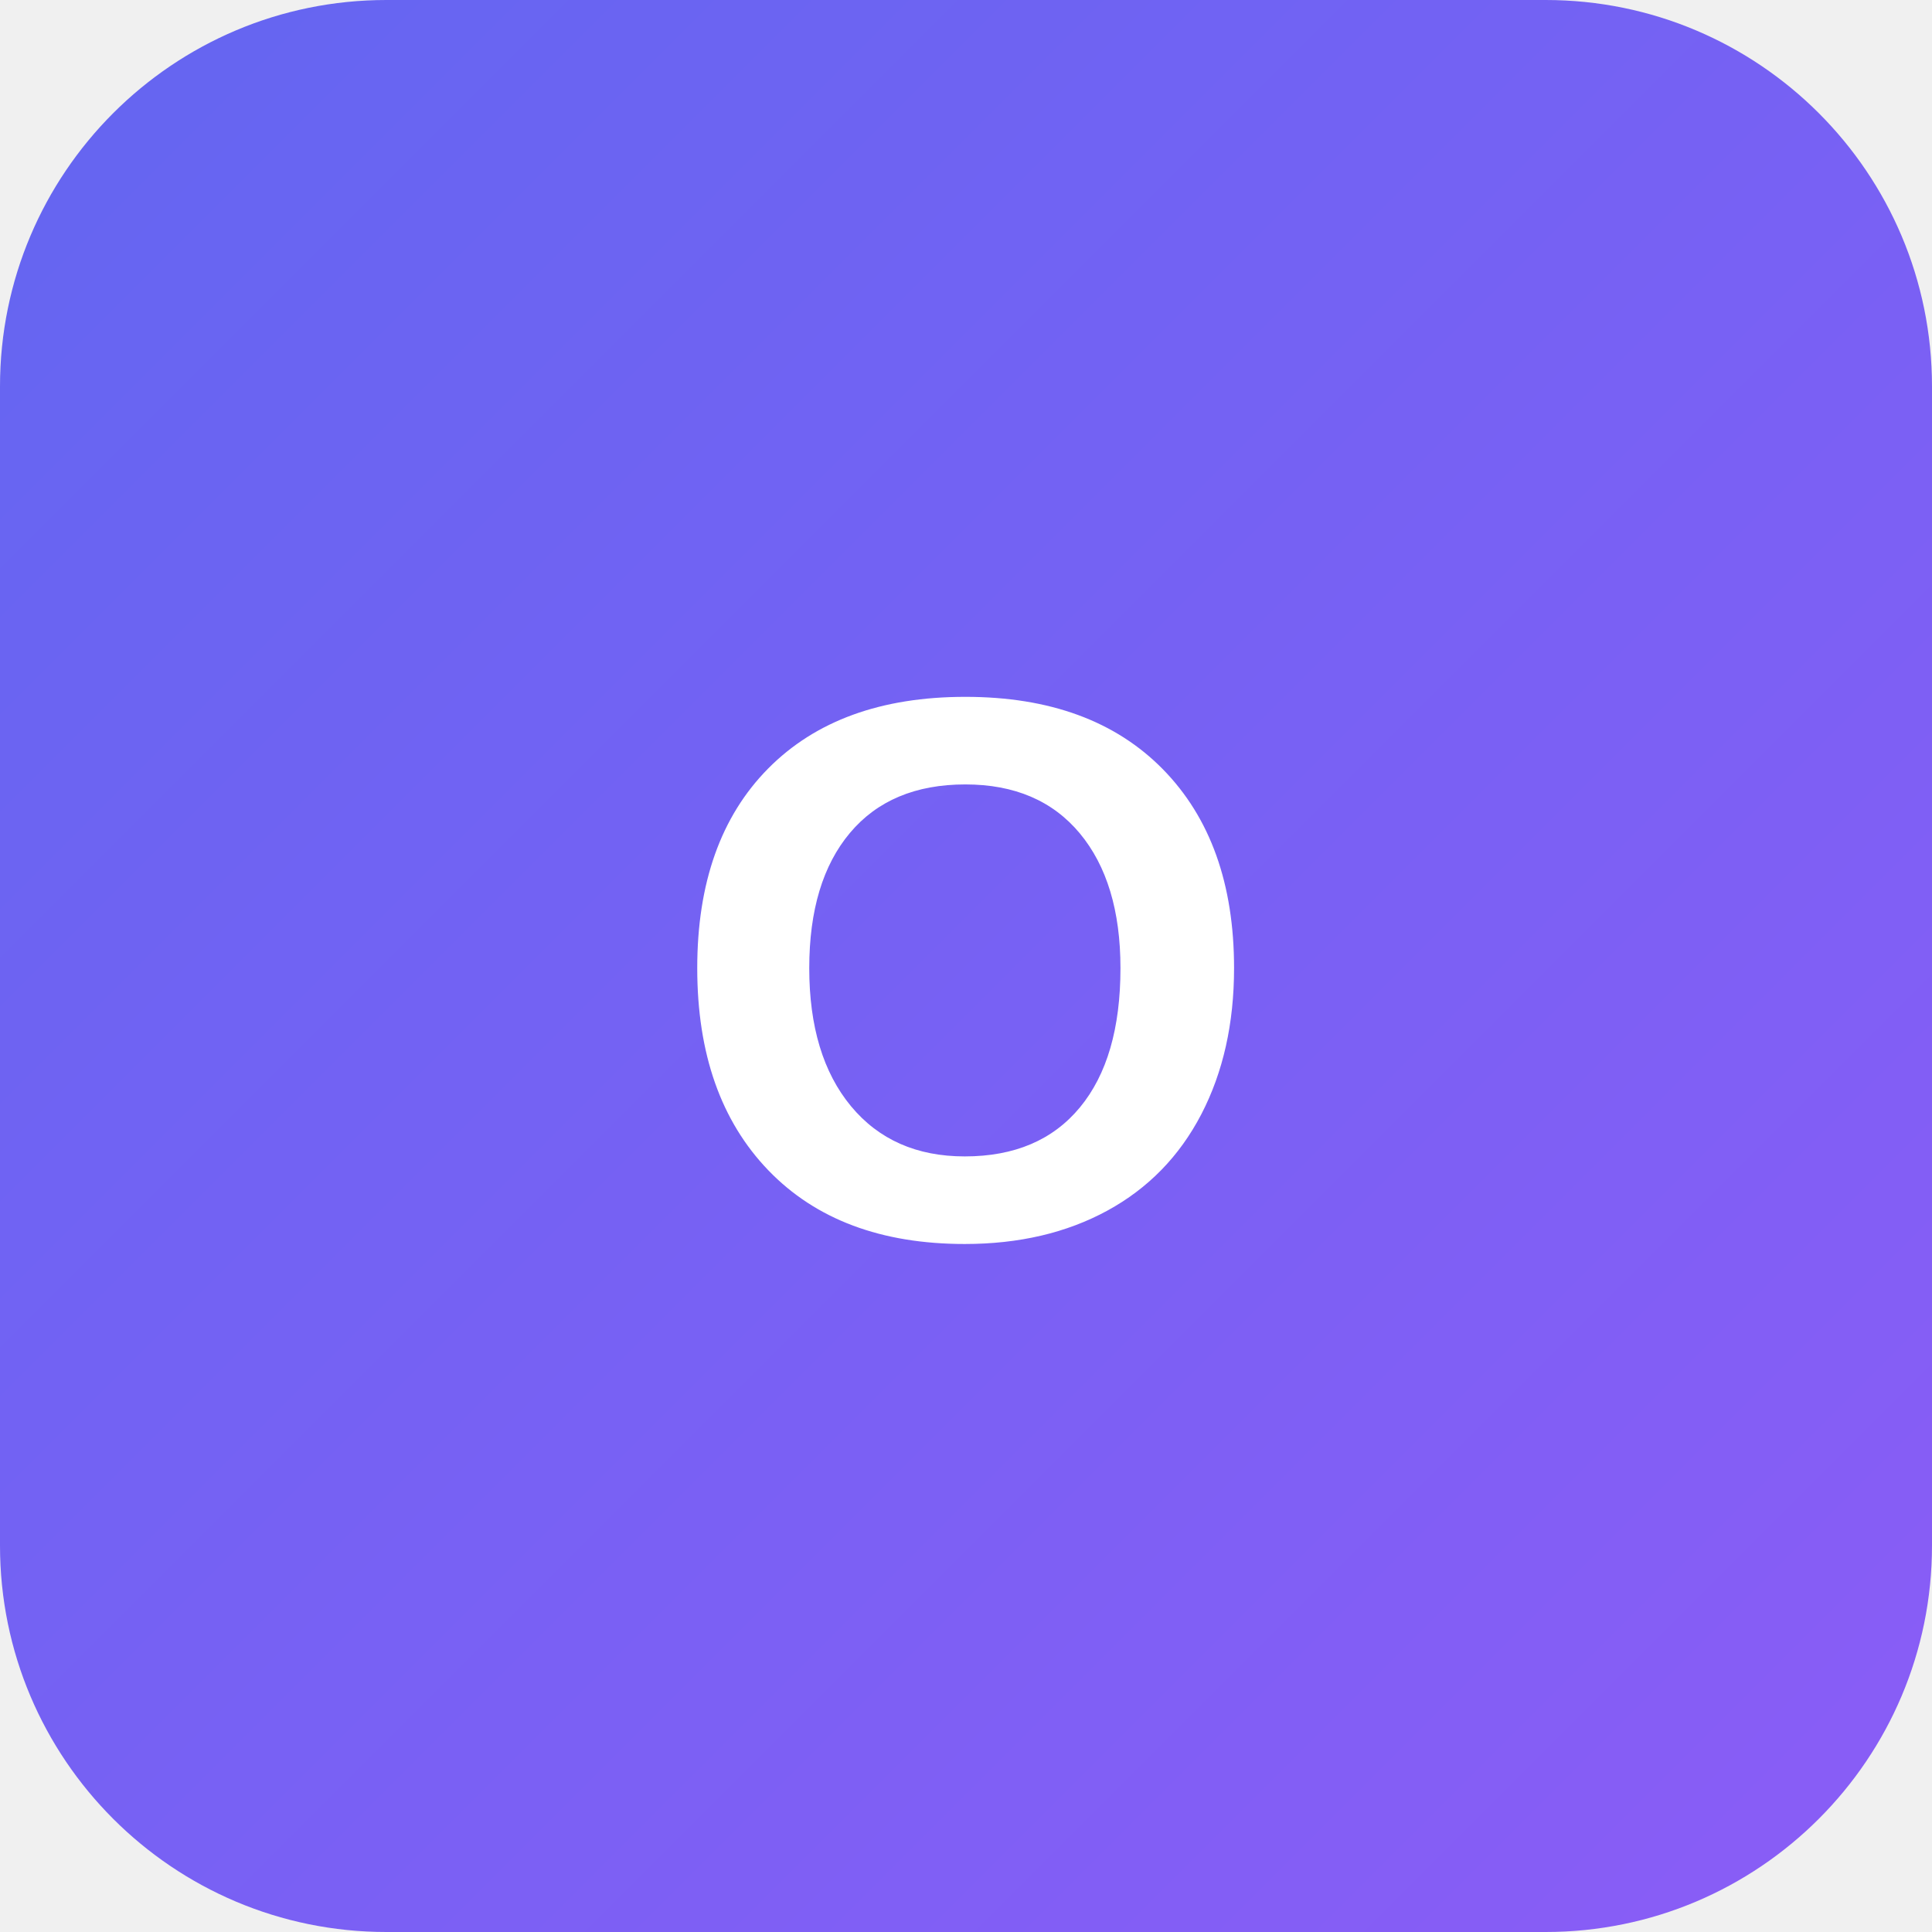
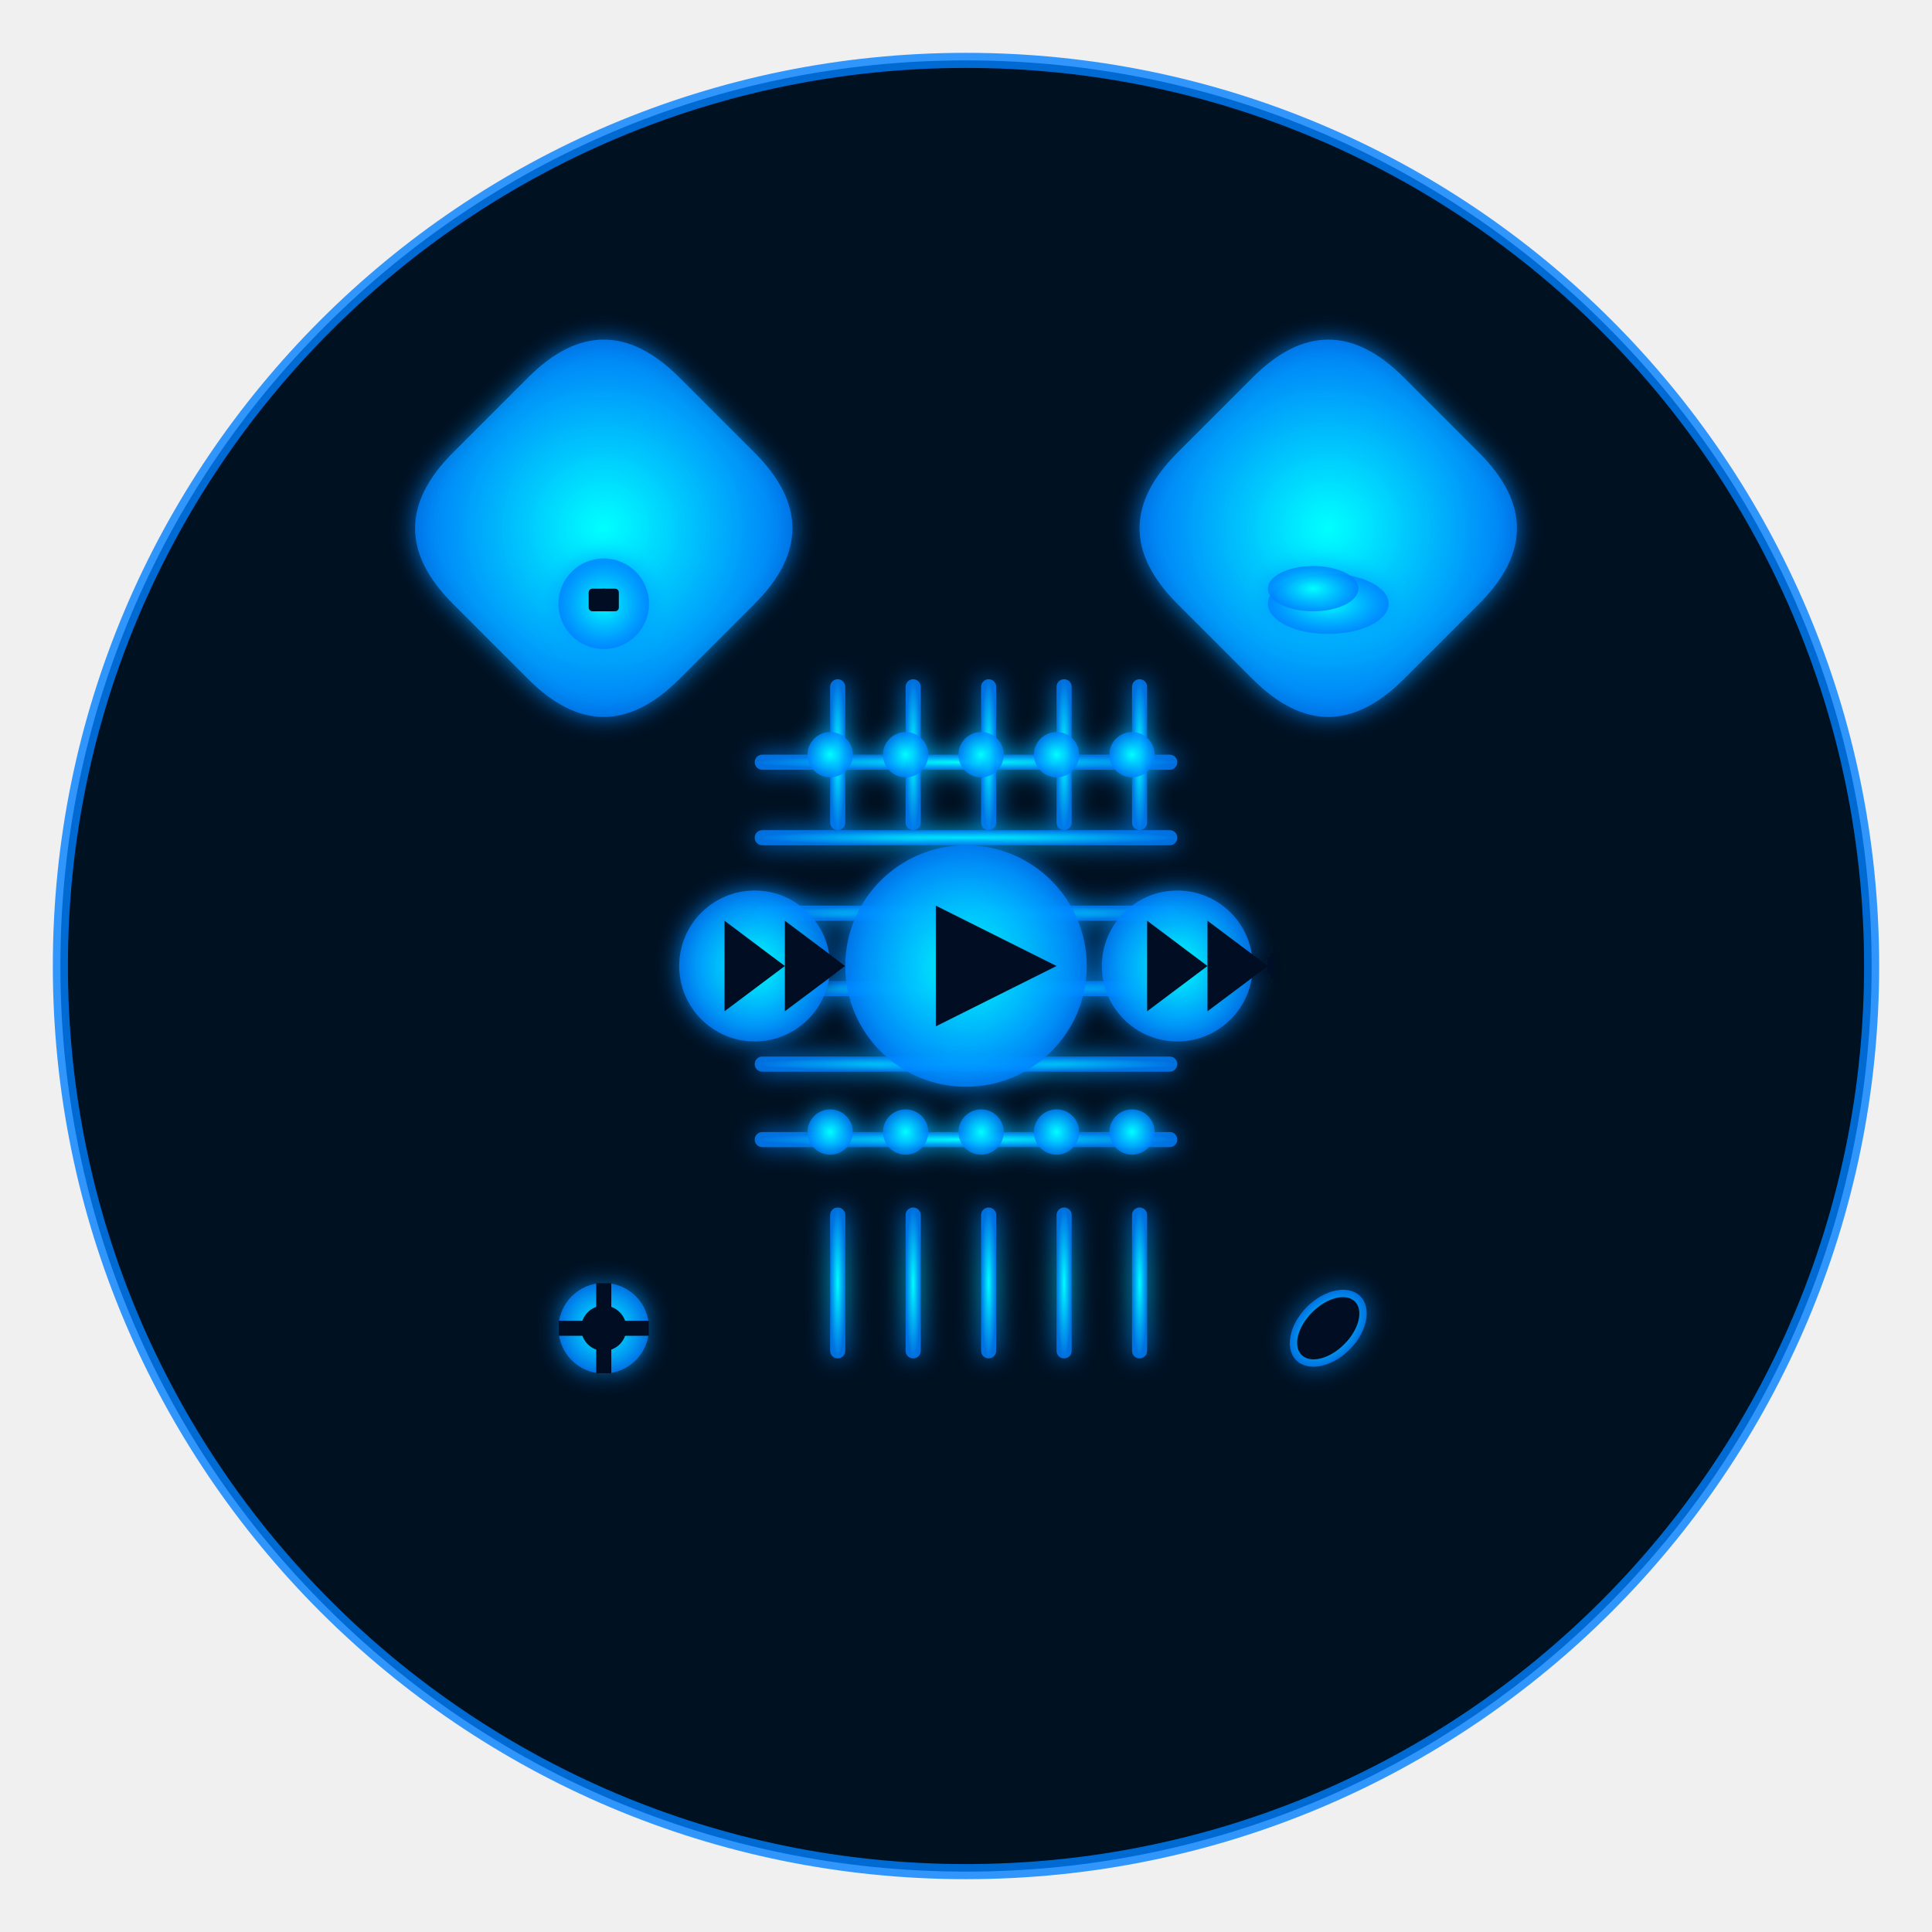
- <svg xmlns="http://www.w3.org/2000/svg" width="152" height="152" viewBox="0 0 152 152">
+ <svg xmlns="http://www.w3.org/2000/svg" width="152" height="152" viewBox="0 0 512 512">
  <defs>
-     <linearGradient id="grad" x1="0%" y1="0%" x2="100%" y2="100%">
-       <stop offset="0%" style="stop-color:#6366f1;stop-opacity:1" />
-       <stop offset="100%" style="stop-color:#8b5cf6;stop-opacity:1" />
-     </linearGradient>
+     <radialGradient id="glow" cx="50%" cy="50%" r="50%">
+       <stop offset="0%" style="stop-color:#00ffff;stop-opacity:1" />
+       <stop offset="100%" style="stop-color:#0080ff;stop-opacity:0.8" />
+     </radialGradient>
+     <filter id="glow-effect">
+       <feGaussianBlur stdDeviation="3" result="coloredBlur" />
+       <feMerge>
+         <feMergeNode in="coloredBlur" />
+         <feMergeNode in="SourceGraphic" />
+       </feMerge>
+     </filter>
  </defs>
-   <rect width="152" height="152" rx="30.4" fill="url(#grad)" />
-   <text x="50%" y="50%" font-family="Arial, sans-serif" font-size="60.8" font-weight="bold" text-anchor="middle" dy="0.35em" fill="white">O</text>
+   <circle cx="256" cy="256" r="240" fill="#001122" stroke="url(#glow)" stroke-width="4" />
+   <path d="M 120 120 Q 100 140 120 160 L 140 180 Q 160 200 180 180 L 200 160 Q 220 140 200 120 L 180 100 Q 160 80 140 100 Z" fill="url(#glow)" filter="url(#glow-effect)" />
+   <path d="M 392 120 Q 412 140 392 160 L 372 180 Q 352 200 332 180 L 312 160 Q 292 140 312 120 L 332 100 Q 352 80 372 100 Z" fill="url(#glow)" filter="url(#glow-effect)" />
+   <g fill="url(#glow)" filter="url(#glow-effect)">
+     <rect x="200" y="200" width="112" height="4" rx="2" />
+     <rect x="200" y="220" width="112" height="4" rx="2" />
+     <rect x="200" y="240" width="112" height="4" rx="2" />
+     <rect x="200" y="260" width="112" height="4" rx="2" />
+     <rect x="200" y="280" width="112" height="4" rx="2" />
+     <rect x="200" y="300" width="112" height="4" rx="2" />
+     <rect x="220" y="180" width="4" height="40" rx="2" />
+     <rect x="240" y="180" width="4" height="40" rx="2" />
+     <rect x="260" y="180" width="4" height="40" rx="2" />
+     <rect x="280" y="180" width="4" height="40" rx="2" />
+     <rect x="300" y="180" width="4" height="40" rx="2" />
+     <rect x="220" y="320" width="4" height="40" rx="2" />
+     <rect x="240" y="320" width="4" height="40" rx="2" />
+     <rect x="260" y="320" width="4" height="40" rx="2" />
+     <rect x="280" y="320" width="4" height="40" rx="2" />
+     <rect x="300" y="320" width="4" height="40" rx="2" />
+     <circle cx="220" cy="200" r="6" />
+     <circle cx="240" cy="200" r="6" />
+     <circle cx="260" cy="200" r="6" />
+     <circle cx="280" cy="200" r="6" />
+     <circle cx="300" cy="200" r="6" />
+     <circle cx="220" cy="300" r="6" />
+     <circle cx="240" cy="300" r="6" />
+     <circle cx="260" cy="300" r="6" />
+     <circle cx="280" cy="300" r="6" />
+     <circle cx="300" cy="300" r="6" />
+   </g>
+   <g fill="url(#glow)" filter="url(#glow-effect)">
+     <circle cx="256" cy="256" r="32" />
+     <polygon points="248,240 248,272 280,256" fill="#001122" />
+     <circle cx="200" cy="256" r="20" />
+     <polygon points="192,244 192,268 208,256" fill="#001122" />
+     <polygon points="208,244 208,268 224,256" fill="#001122" />
+     <circle cx="312" cy="256" r="20" />
+     <polygon points="304,244 304,268 320,256" fill="#001122" />
+     <polygon points="320,244 320,268 336,256" fill="#001122" />
+   </g>
+   <g fill="url(#glow)" filter="url(#glow-effect)">
+     <circle cx="160" cy="160" r="12" />
+     <rect x="156" y="156" width="8" height="6" rx="1" fill="#001122" />
+     <circle cx="160" cy="158" r="2" fill="#001122" />
+     <ellipse cx="352" cy="160" rx="16" ry="8" />
+     <ellipse cx="348" cy="156" rx="12" ry="6" />
+     <circle cx="160" cy="352" r="12" />
+     <circle cx="160" cy="352" r="6" fill="#001122" />
+     <rect x="158" y="340" width="4" height="8" fill="#001122" />
+     <rect x="158" y="356" width="4" height="8" fill="#001122" />
+     <rect x="148" y="350" width="8" height="4" fill="#001122" />
+     <rect x="164" y="350" width="8" height="4" fill="#001122" />
+     <ellipse cx="352" cy="352" rx="8" ry="12" transform="rotate(45 352 352)" />
+     <ellipse cx="352" cy="352" rx="6" ry="10" transform="rotate(45 352 352)" fill="#001122" />
+   </g>
</svg>
